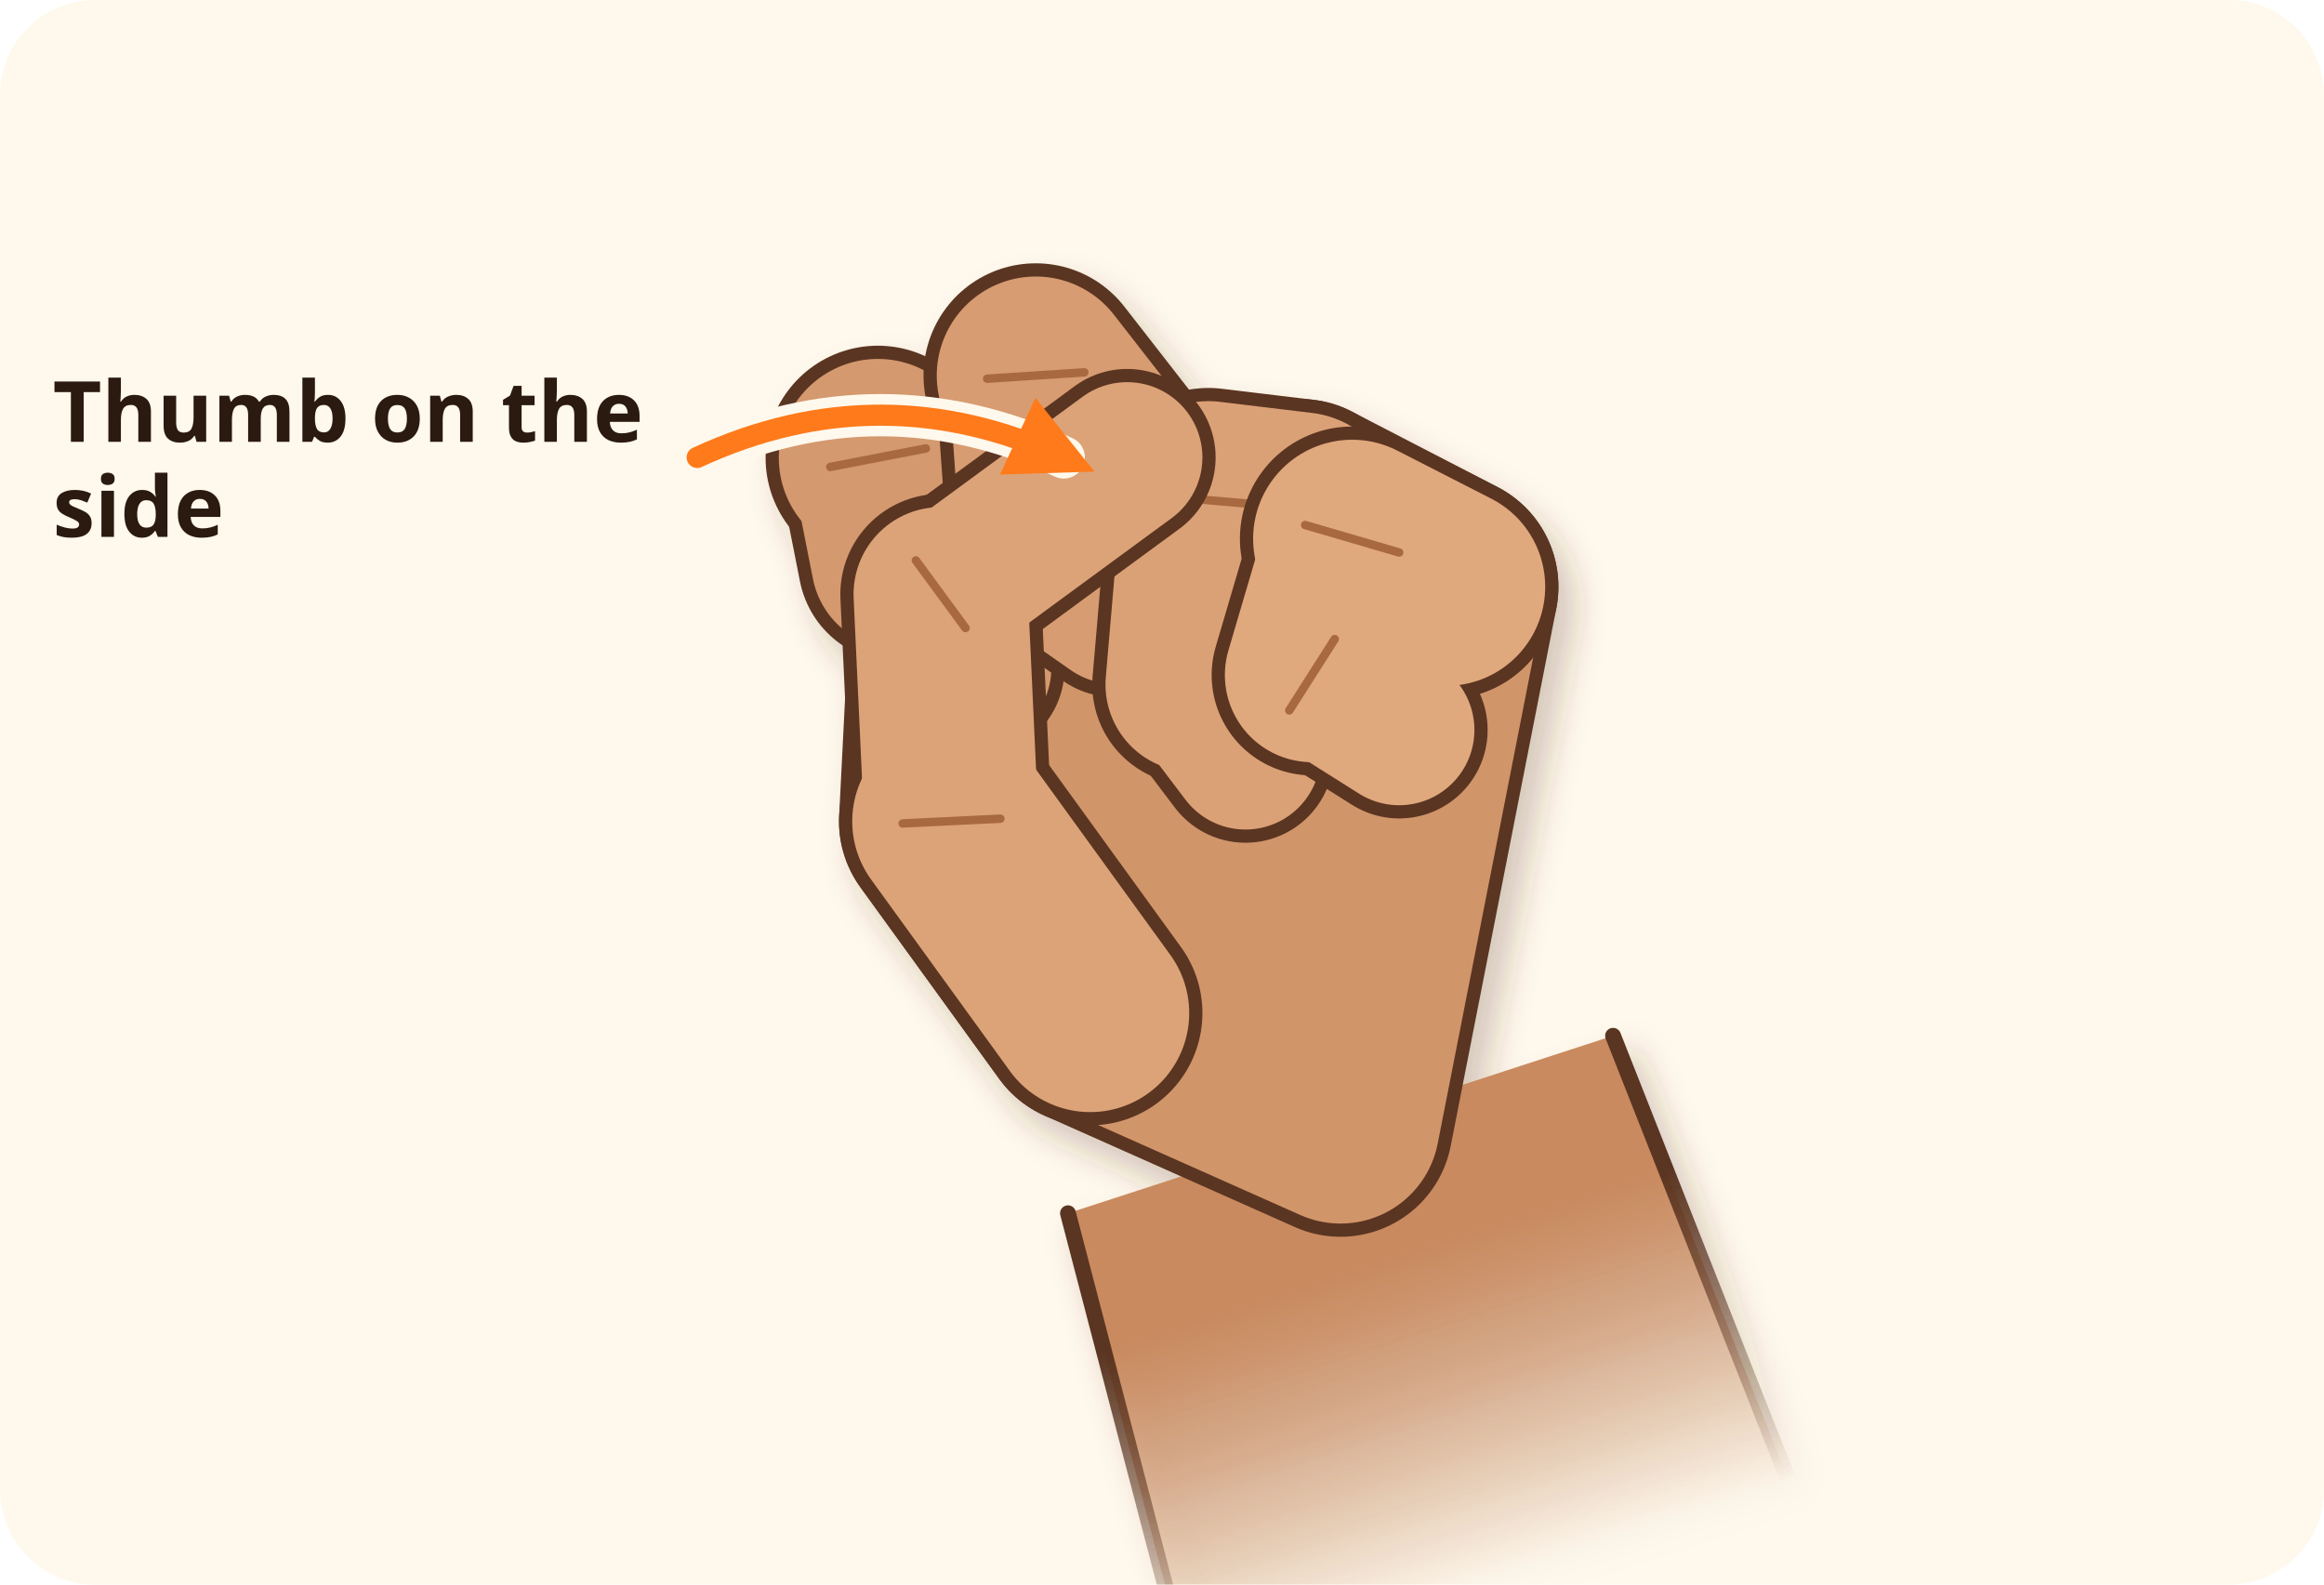
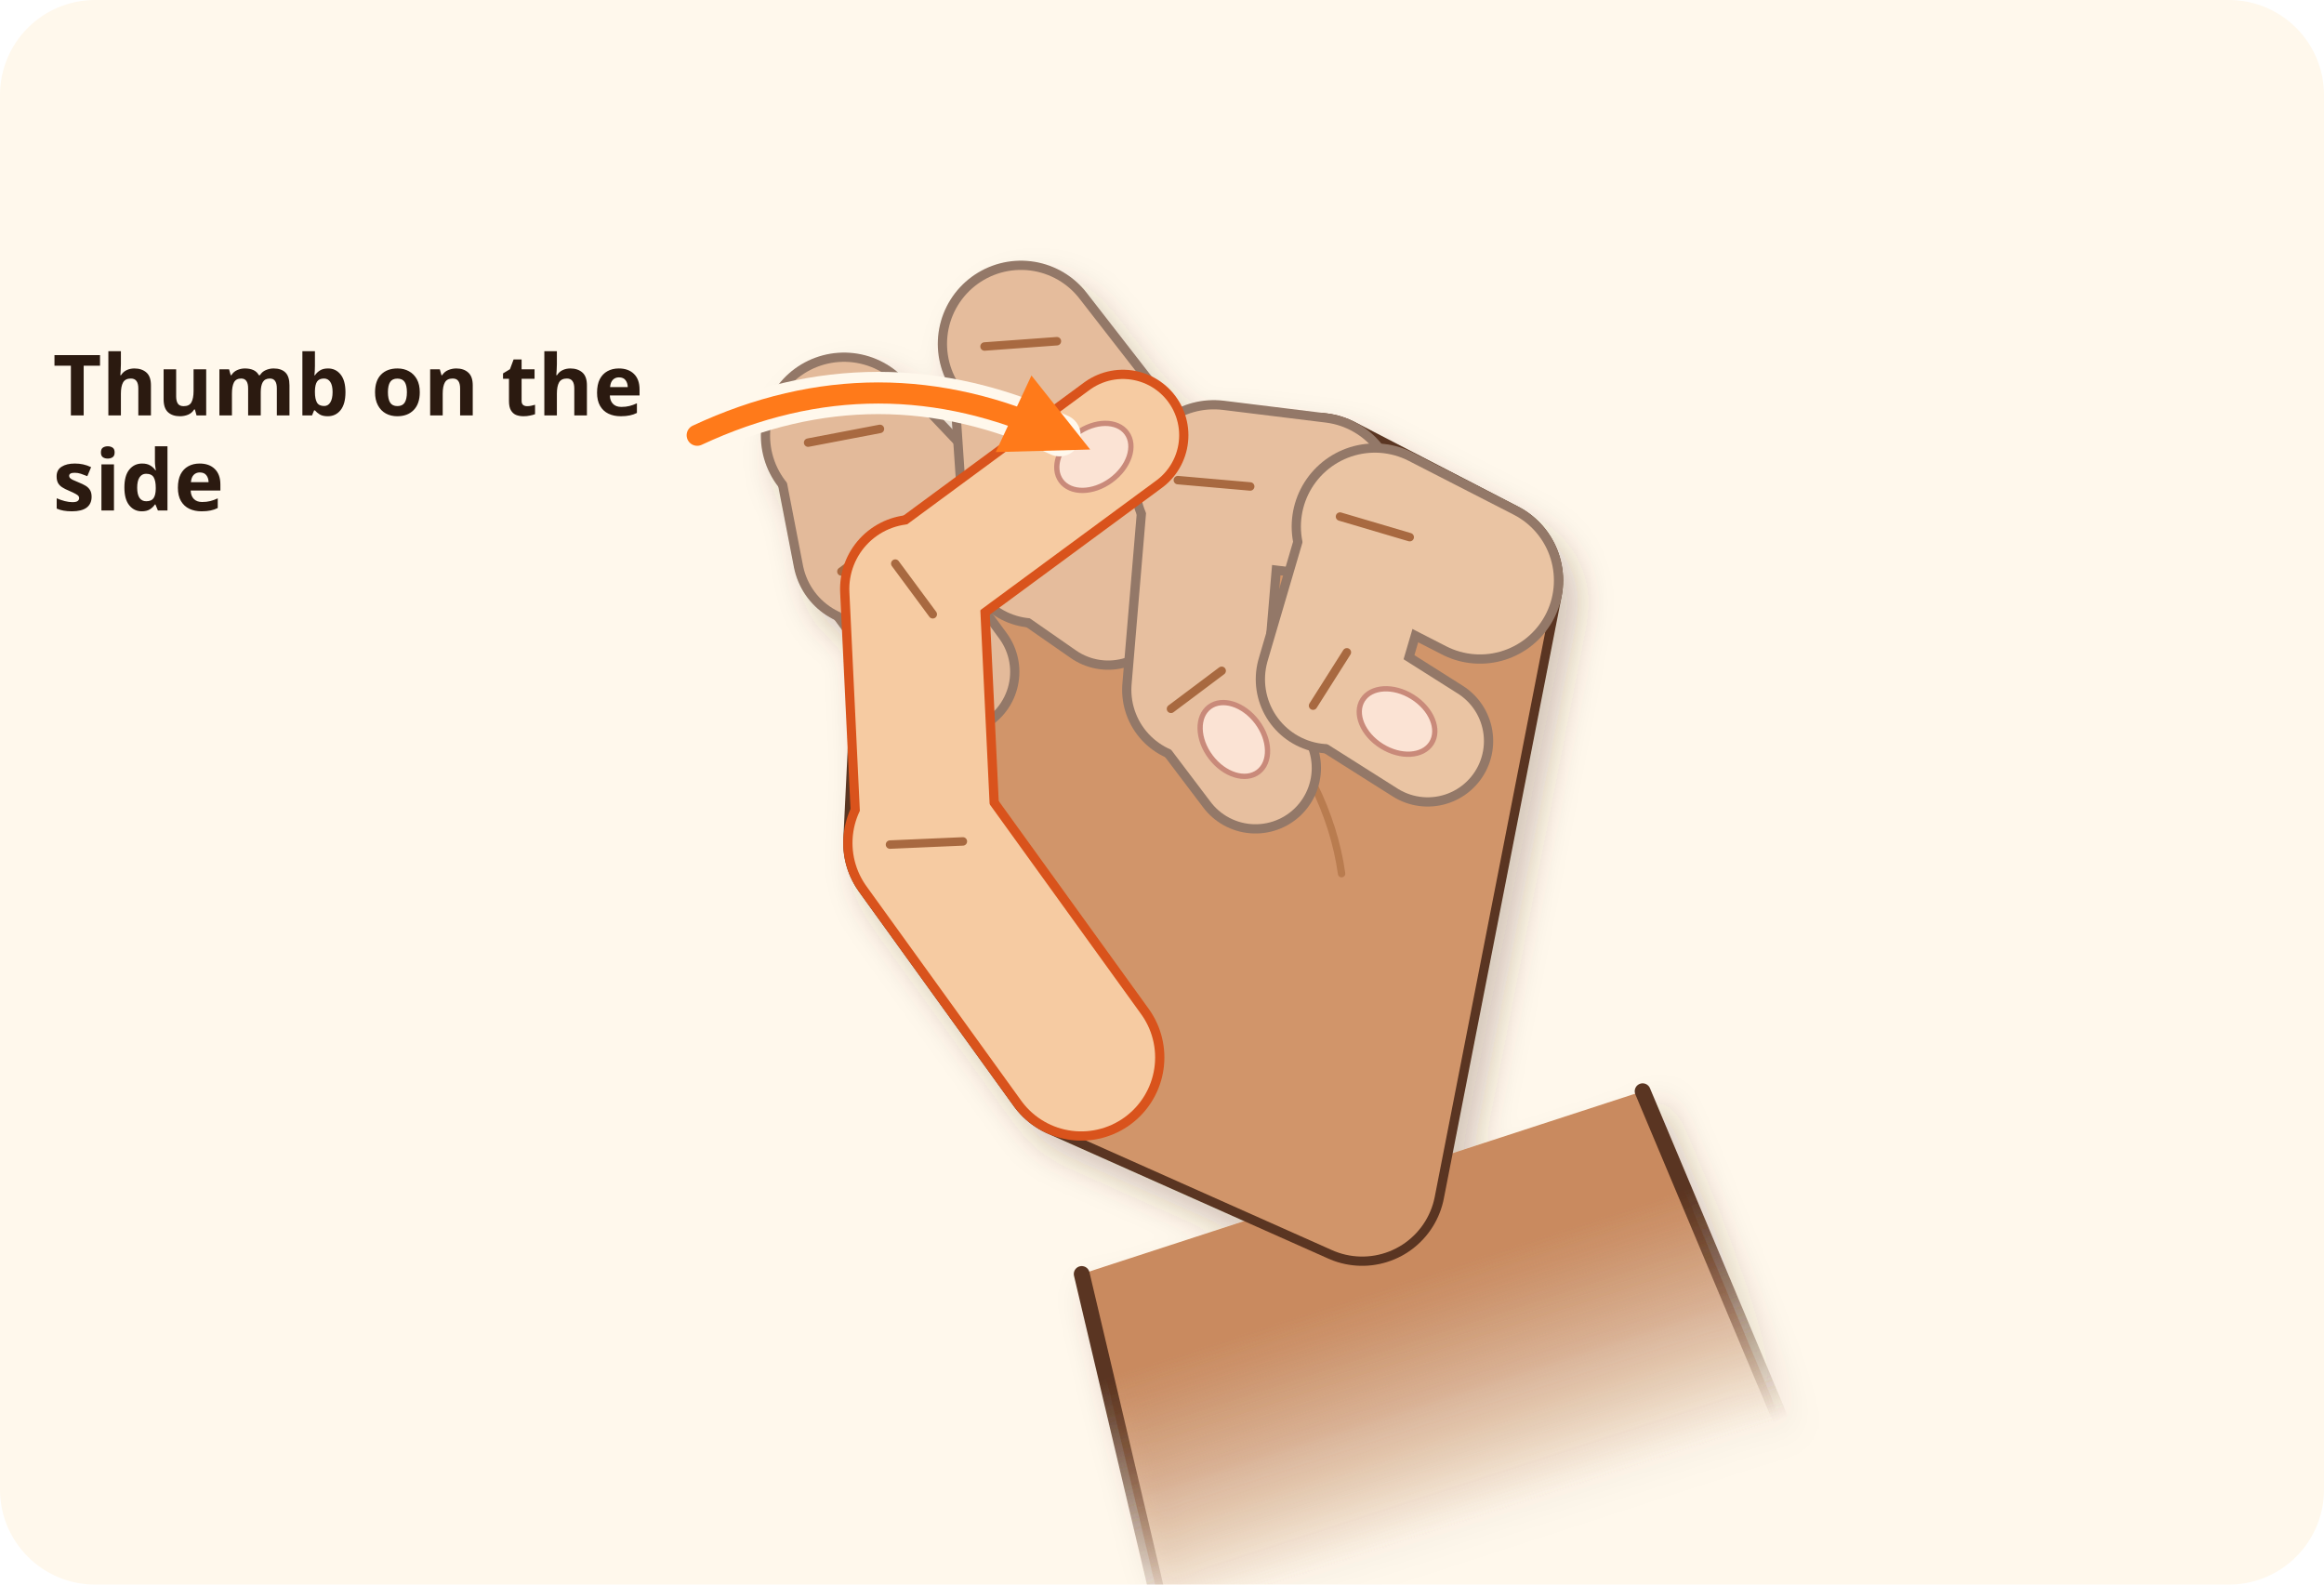
<svg xmlns="http://www.w3.org/2000/svg" viewBox="0 0 440 300" width="440" height="300" role="img">
  <defs>
    <marker id="head" viewBox="0 0 10 10" refX="6" refY="5" markerWidth="4" markerHeight="4" orient="auto">
      <path d="M0,0 L10,5 L0,10 z" fill="#ff7a1a" />
    </marker>
    <filter id="shadow" filterUnits="userSpaceOnUse" x="0" y="0" width="440" height="300">
      <feDropShadow dx="3" dy="4" stdDeviation="3" flood-color="#5a3420" flood-opacity="0.25" />
    </filter>
    <clipPath id="card">
      <rect width="440" height="300" rx="18" />
    </clipPath>
  </defs>
  <rect width="440" height="300" rx="18" fill="#fff8ec" />
  <g clip-path="url(#card)">
    <g stroke-linecap="round" stroke-linejoin="round" filter="url(#shadow)">
      <defs>
-         <linearGradient id="arm" gradientUnits="userSpaceOnUse" x1="253.8" y1="212.9" x2="281.7" y2="298.5">
+         <linearGradient id="arm" gradientUnits="userSpaceOnUse" x1="257.9" y1="223.9" x2="278.7" y2="287.8">
          <stop offset="0.3" stop-color="#c98a5f" />
          <stop offset="1" stop-color="#c98a5f" stop-opacity="0" />
        </linearGradient>
-         <linearGradient id="arm-edge" gradientUnits="userSpaceOnUse" x1="253.8" y1="212.9" x2="281.7" y2="298.5">
+         <linearGradient id="arm-edge" gradientUnits="userSpaceOnUse" x1="257.9" y1="223.9" x2="278.7" y2="287.8">
          <stop offset="0.3" stop-color="#5a3420" />
          <stop offset="1" stop-color="#5a3420" stop-opacity="0" />
        </linearGradient>
      </defs>
-       <polygon points="202.2,229.7 225.0,317.0 338.5,280.0 305.4,196.1" fill="url(#arm)" />
-       <polyline points="202.2,229.7 225.0,317.0" fill="none" stroke="url(#arm-edge)" stroke-width="3" />
-       <polyline points="305.4,196.1 338.5,280.0" fill="none" stroke="url(#arm-edge)" stroke-width="3" />
-       <polygon points="253.8,212.9 206.4,191.8 180.1,155.5 182.7,104.0 215.8,96.4 246.2,96.8 273.8,111.1" fill="#d1956a" stroke="#5a3420" stroke-width="42.5" />
-       <polygon points="253.8,212.9 206.4,191.8 180.1,155.5 182.7,104.0 215.8,96.4 246.2,96.8 273.8,111.1" fill="#d1956a" stroke="#d1956a" stroke-width="37.5" />
-       <line x1="182.7" y1="104.0" x2="166.2" y2="86.7" stroke="#5a3420" stroke-width="42.5" />
-       <line x1="166.2" y1="86.7" x2="170.1" y2="106.4" stroke="#5a3420" stroke-width="38.0" />
-       <line x1="170.1" y1="106.4" x2="184.8" y2="126.5" stroke="#5a3420" stroke-width="33.5" />
-       <line x1="182.7" y1="104.0" x2="166.2" y2="86.7" stroke="#d4996e" stroke-width="37.5" />
-       <line x1="166.2" y1="86.7" x2="170.1" y2="106.4" stroke="#d4996e" stroke-width="33.0" />
-       <line x1="170.1" y1="106.4" x2="184.8" y2="126.5" stroke="#d4996e" stroke-width="28.5" />
-       <line x1="157.2" y1="88.4" x2="175.3" y2="84.9" stroke="#a8693f" stroke-width="1.6" />
-       <line x1="163.6" y1="111.1" x2="176.5" y2="101.7" stroke="#a8693f" stroke-width="1.6" />
-       <line x1="215.8" y1="96.4" x2="196.1" y2="71.1" stroke="#5a3420" stroke-width="42.5" />
-       <line x1="196.1" y1="71.1" x2="198.6" y2="106.6" stroke="#5a3420" stroke-width="38.0" />
-       <line x1="198.6" y1="106.6" x2="210.9" y2="115.2" stroke="#5a3420" stroke-width="33.5" />
-       <line x1="215.8" y1="96.4" x2="196.1" y2="71.1" stroke="#d79c71" stroke-width="37.5" />
-       <line x1="196.1" y1="71.1" x2="198.6" y2="106.6" stroke="#d79c71" stroke-width="33.0" />
-       <line x1="198.6" y1="106.6" x2="210.9" y2="115.2" stroke="#d79c71" stroke-width="28.5" />
-       <line x1="186.9" y1="71.7" x2="205.3" y2="70.5" stroke="#a8693f" stroke-width="1.6" />
-       <line x1="246.2" y1="96.8" x2="228.8" y2="94.7" stroke="#5a3420" stroke-width="42.5" />
-       <line x1="228.8" y1="94.7" x2="225.8" y2="129.6" stroke="#5a3420" stroke-width="38.0" />
-       <line x1="225.8" y1="129.6" x2="235.8" y2="142.8" stroke="#5a3420" stroke-width="33.5" />
-       <line x1="246.2" y1="96.8" x2="228.8" y2="94.7" stroke="#dba176" stroke-width="37.5" />
-       <line x1="228.8" y1="94.7" x2="225.8" y2="129.6" stroke="#dba176" stroke-width="33.0" />
-       <line x1="225.8" y1="129.6" x2="235.8" y2="142.8" stroke="#dba176" stroke-width="28.5" />
-       <line x1="219.6" y1="93.9" x2="238.0" y2="95.5" stroke="#a8693f" stroke-width="1.6" />
-       <line x1="206.4" y1="191.8" x2="180.1" y2="155.5" stroke="#5a3420" stroke-width="42.5" />
-       <line x1="180.1" y1="155.5" x2="178.1" y2="112.5" stroke="#5a3420" stroke-width="38.0" />
-       <line x1="178.1" y1="112.5" x2="213.4" y2="86.6" stroke="#5a3420" stroke-width="33.5" />
-       <line x1="206.4" y1="191.8" x2="180.1" y2="155.5" stroke="#dca378" stroke-width="37.5" />
-       <line x1="180.1" y1="155.5" x2="178.1" y2="112.5" stroke="#dca378" stroke-width="33.0" />
-       <line x1="178.1" y1="112.5" x2="213.4" y2="86.6" stroke="#dca378" stroke-width="28.5" />
-       <line x1="189.4" y1="155.0" x2="170.9" y2="155.9" stroke="#a8693f" stroke-width="1.6" />
-       <line x1="182.8" y1="118.9" x2="173.4" y2="106.1" stroke="#a8693f" stroke-width="1.6" />
-       <line x1="273.8" y1="111.1" x2="256.0" y2="102.0" stroke="#5a3420" stroke-width="42.5" />
-       <line x1="256.0" y1="102.0" x2="248.4" y2="127.8" stroke="#5a3420" stroke-width="38.0" />
-       <line x1="248.4" y1="127.8" x2="264.9" y2="138.2" stroke="#5a3420" stroke-width="33.5" />
-       <line x1="273.8" y1="111.1" x2="256.0" y2="102.0" stroke="#e0a87d" stroke-width="37.5" />
-       <line x1="256.0" y1="102.0" x2="248.4" y2="127.8" stroke="#e0a87d" stroke-width="33.0" />
-       <line x1="248.4" y1="127.8" x2="264.9" y2="138.2" stroke="#e0a87d" stroke-width="28.5" />
-       <line x1="247.1" y1="99.4" x2="264.9" y2="104.6" stroke="#a8693f" stroke-width="1.6" />
-       <line x1="244.1" y1="134.5" x2="252.7" y2="121.0" stroke="#a8693f" stroke-width="1.6" />
+       <polygon points="204.8,241.2 220.3,306.8 337.1,268.7 311.0,206.6" fill="url(#arm)" />
+       <polyline points="204.8,241.2 220.3,306.8" fill="none" stroke="url(#arm-edge)" stroke-width="3" />
+       <polyline points="311.0,206.6 337.1,268.7" fill="none" stroke="url(#arm-edge)" stroke-width="3" />
+       <polygon points="257.9,223.9 204.7,200.2 175.4,159.6 178.2,101.9 215.3,93.4 249.3,93.9 280.2,109.9" fill="#d1956a" stroke="#5a3420" stroke-width="31.5" />
+       <polygon points="257.9,223.9 204.7,200.2 175.4,159.6 178.2,101.9 215.3,93.4 249.3,93.9 280.2,109.9" fill="#d1956a" stroke="#d1956a" stroke-width="28.0" />
+       <path d="M 196.8,97.7 Q 249.3,131.5 254.0,165.4" fill="none" stroke="#a8693f" stroke-width="1.4" opacity="0.6" />
+       <line x1="178.2" y1="101.9" x2="159.8" y2="82.5" stroke="#937867" stroke-width="31.5" />
+       <line x1="159.8" y1="82.5" x2="164.1" y2="104.7" stroke="#937867" stroke-width="28.1" />
+       <line x1="164.1" y1="104.7" x2="180.6" y2="127.2" stroke="#937867" stroke-width="24.8" />
+       <line x1="178.2" y1="101.9" x2="159.8" y2="82.5" stroke="#e3ba9a" stroke-width="28.0" />
+       <line x1="159.8" y1="82.5" x2="164.1" y2="104.7" stroke="#e3ba9a" stroke-width="24.6" />
+       <line x1="164.1" y1="104.7" x2="180.6" y2="127.2" stroke="#e3ba9a" stroke-width="21.3" />
+       <ellipse cx="176.5" cy="121.7" rx="7.7" ry="5.5" transform="rotate(54 176.5 121.7)" fill="#fbe3d4" stroke="#c98a7a" stroke-width="1" />
+       <line x1="153.0" y1="83.8" x2="166.6" y2="81.2" stroke="#a8693f" stroke-width="1.6" />
+       <line x1="159.3" y1="108.2" x2="168.9" y2="101.1" stroke="#a8693f" stroke-width="1.6" />
+       <line x1="215.3" y1="93.4" x2="193.3" y2="65.1" stroke="#937867" stroke-width="31.5" />
+       <line x1="193.3" y1="65.1" x2="196.0" y2="104.8" stroke="#937867" stroke-width="28.1" />
+       <line x1="196.0" y1="104.8" x2="209.8" y2="114.4" stroke="#937867" stroke-width="24.8" />
+       <line x1="215.3" y1="93.4" x2="193.3" y2="65.1" stroke="#e5bc9c" stroke-width="28.0" />
+       <line x1="193.3" y1="65.1" x2="196.0" y2="104.8" stroke="#e5bc9c" stroke-width="24.6" />
+       <line x1="196.0" y1="104.8" x2="209.8" y2="114.4" stroke="#e5bc9c" stroke-width="21.3" />
+       <line x1="186.4" y1="65.6" x2="200.1" y2="64.6" stroke="#a8693f" stroke-width="1.6" />
+       <line x1="192.6" y1="109.7" x2="199.4" y2="99.9" stroke="#a8693f" stroke-width="1.6" />
+       <line x1="249.3" y1="93.9" x2="229.8" y2="91.5" stroke="#937867" stroke-width="31.5" />
+       <line x1="229.8" y1="91.5" x2="226.5" y2="130.6" stroke="#937867" stroke-width="28.1" />
+       <line x1="226.5" y1="130.6" x2="237.7" y2="145.4" stroke="#937867" stroke-width="24.8" />
+       <line x1="249.3" y1="93.9" x2="229.8" y2="91.5" stroke="#e7bf9f" stroke-width="28.0" />
+       <line x1="229.8" y1="91.5" x2="226.5" y2="130.6" stroke="#e7bf9f" stroke-width="24.6" />
+       <line x1="226.5" y1="130.6" x2="237.7" y2="145.4" stroke="#e7bf9f" stroke-width="21.3" />
+       <ellipse cx="233.6" cy="140.0" rx="7.7" ry="5.5" transform="rotate(53 233.6 140.0)" fill="#fbe3d4" stroke="#c98a7a" stroke-width="1" />
+       <line x1="223.0" y1="90.9" x2="236.7" y2="92.1" stroke="#a8693f" stroke-width="1.6" />
+       <line x1="221.7" y1="134.2" x2="231.3" y2="127.0" stroke="#a8693f" stroke-width="1.6" />
+       <line x1="204.7" y1="200.2" x2="175.4" y2="159.6" stroke="#d9531a" stroke-width="31.5" />
+       <line x1="175.4" y1="159.6" x2="173.1" y2="111.5" stroke="#d9531a" stroke-width="28.1" />
+       <line x1="173.1" y1="111.5" x2="212.6" y2="82.4" stroke="#d9531a" stroke-width="24.8" />
+       <line x1="204.7" y1="200.2" x2="175.4" y2="159.6" stroke="#f6cba2" stroke-width="28.0" />
+       <line x1="175.4" y1="159.6" x2="173.1" y2="111.5" stroke="#f6cba2" stroke-width="24.6" />
+       <line x1="173.1" y1="111.5" x2="212.6" y2="82.4" stroke="#f6cba2" stroke-width="21.3" />
+       <ellipse cx="207.1" cy="86.5" rx="7.7" ry="5.5" transform="rotate(-36 207.1 86.5)" fill="#fbe3d4" stroke="#c98a7a" stroke-width="1" />
+       <line x1="182.3" y1="159.3" x2="168.5" y2="159.9" stroke="#a8693f" stroke-width="1.6" />
+       <line x1="176.6" y1="116.3" x2="169.5" y2="106.7" stroke="#a8693f" stroke-width="1.6" />
+       <line x1="280.2" y1="109.9" x2="260.3" y2="99.7" stroke="#937867" stroke-width="31.5" />
+       <line x1="260.3" y1="99.7" x2="251.8" y2="128.6" stroke="#937867" stroke-width="28.1" />
+       <line x1="251.8" y1="128.6" x2="270.3" y2="140.3" stroke="#937867" stroke-width="24.8" />
+       <line x1="280.2" y1="109.9" x2="260.3" y2="99.7" stroke="#eac4a3" stroke-width="28.0" />
+       <line x1="260.3" y1="99.7" x2="251.8" y2="128.6" stroke="#eac4a3" stroke-width="24.6" />
+       <line x1="251.8" y1="128.6" x2="270.3" y2="140.3" stroke="#eac4a3" stroke-width="21.3" />
+       <ellipse cx="264.5" cy="136.6" rx="7.7" ry="5.5" transform="rotate(32 264.5 136.6)" fill="#fbe3d4" stroke="#c98a7a" stroke-width="1" />
+       <line x1="253.7" y1="97.8" x2="266.9" y2="101.7" stroke="#a8693f" stroke-width="1.6" />
+       <line x1="248.6" y1="133.6" x2="255.0" y2="123.5" stroke="#a8693f" stroke-width="1.6" />
    </g>
    <text text-anchor="start" dominant-baseline="middle" font-family="system-ui, sans-serif" font-size="16" font-weight="700" fill="#2b1a10" stroke="#fff8ec" stroke-width="4" paint-order="stroke">
-       <tspan x="10" y="78">Thumb on the</tspan>
-       <tspan x="10" y="96">side</tspan>
+       <tspan x="10" y="73">Thumb on the</tspan>
+       <tspan x="10" y="91">side</tspan>
    </text>
-     <path d="M 132.0,86.6 Q 166.7,70.6 201.4,86.6" fill="none" stroke="#fff8ec" stroke-width="8" stroke-linecap="round" />
-     <path d="M 132.0,86.6 Q 166.7,70.6 201.4,86.6" fill="none" stroke="#ff7a1a" stroke-width="4" stroke-linecap="round" marker-end="url(#head)" />
+     <path d="M 132.0,82.4 Q 166.3,66.4 200.6,82.4" fill="none" stroke="#fff8ec" stroke-width="8" stroke-linecap="round" />
+     <path d="M 132.0,82.4 Q 166.3,66.4 200.6,82.4" fill="none" stroke="#ff7a1a" stroke-width="4" stroke-linecap="round" marker-end="url(#head)" />
  </g>
</svg>
